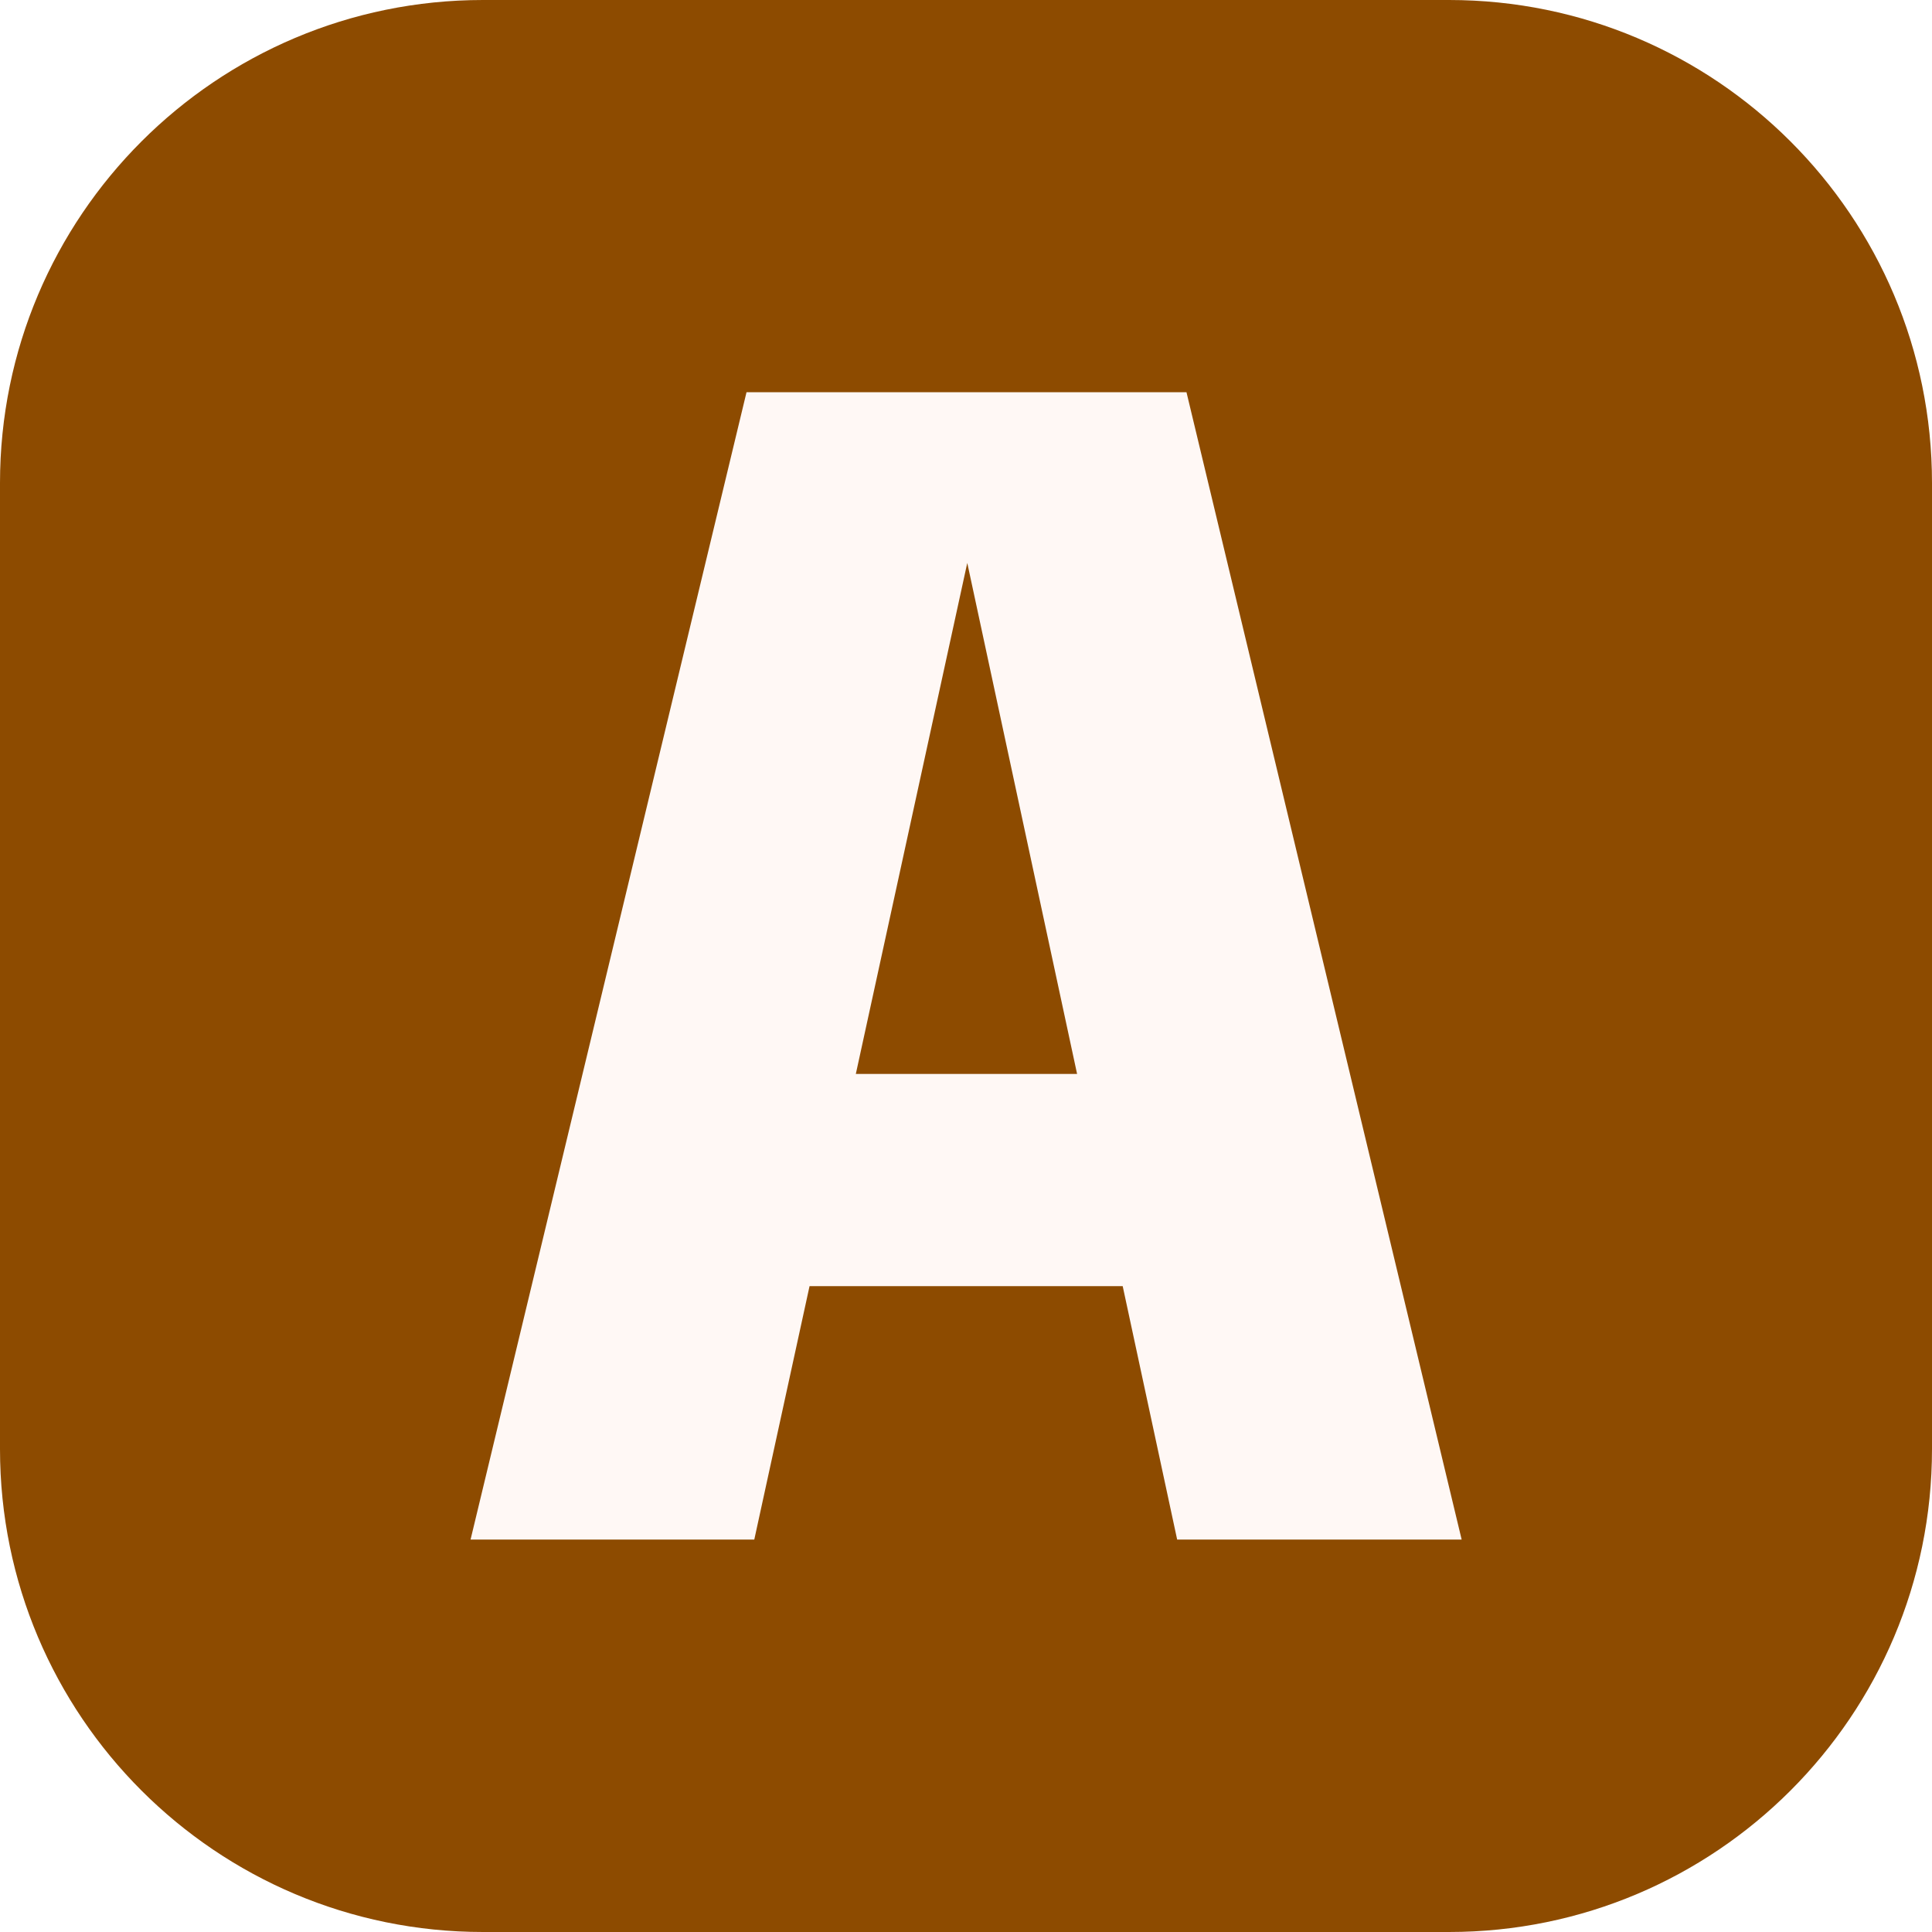
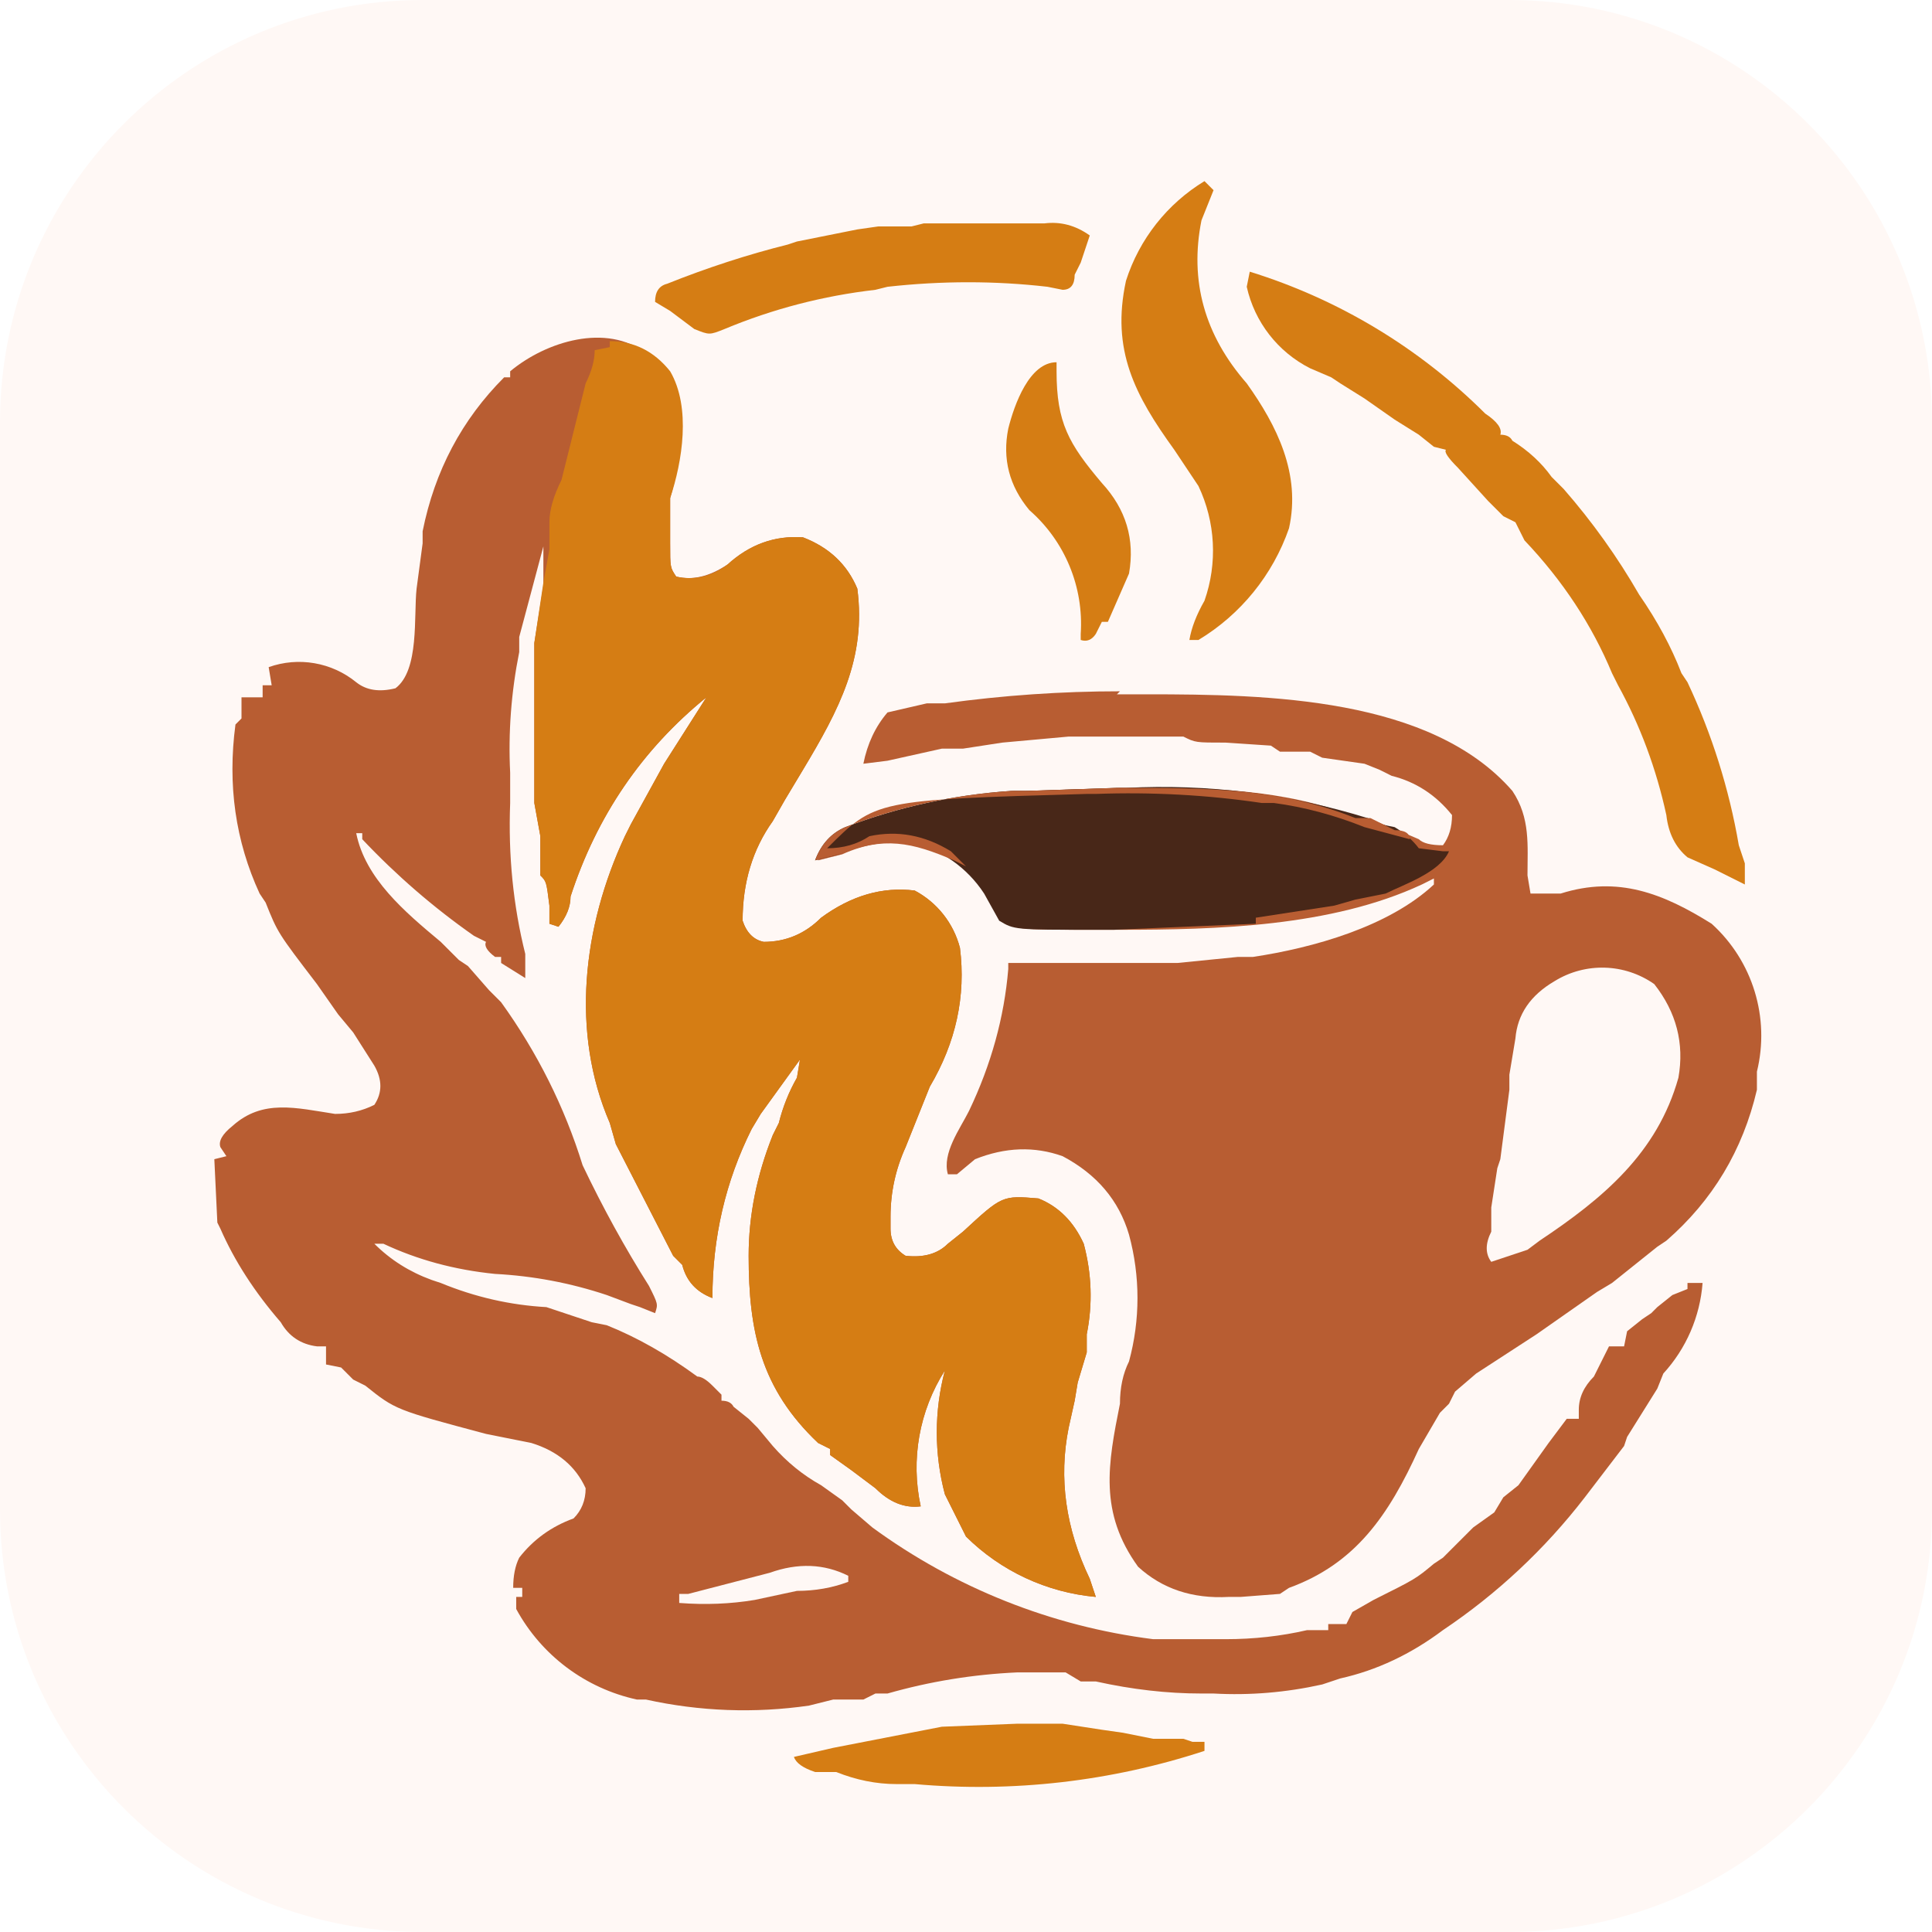
<svg xmlns="http://www.w3.org/2000/svg" viewBox="0 0 64 64">
-   <rect width="64" height="64" rx="16" fill="#8d4b00" />
-   <path transform="translate(14.352 51.000) scale(0.02575 -0.02575)" fill="#fff8f5" d="M48 0 403 1476H969L1323 0H957L686 1261H688L413 0ZM330 326V599H1044V326Z" />
+   <rect width="64" height="64" fill="#fff8f5" rx="14" />
+   <path fill="#b85d32" d="M21.5 11.7c1 .8 1 1.6 1 2.8q0 1-.3 2V18c0 .8 0 .8.2 1.1q.8.2 1.7-.4 1.1-1 2.5-.9 1.3.5 1.8 1.7c.3 2.3-.6 4-1.8 6l-.6 1-.4.7q-1 1.4-1 3.3.2.6.7.7 1.1 0 1.9-.8 1.5-1.1 3.1-.9a3 3 0 0 1 1.5 1.9q.3 2.4-1 4.6l-.6 1.5-.2.5q-.5 1.1-.5 2.3v.4q0 .6.5.9.9.1 1.4-.4l.5-.4c1.3-1.2 1.3-1.2 2.5-1.1q1 .4 1.5 1.5.4 1.5.1 3v.6l-.3 1-.1.6-.2.9q-.5 2.5.7 5l.2.6a7 7 0 0 1-4.3-2l-.5-1-.2-.4a8 8 0 0 1 0-4.1 6 6 0 0 0-.8 4.5q-.8.1-1.5-.6l-.8-.6-.7-.5V48l-.4-.2c-1.9-1.8-2.3-3.7-2.3-6.2q0-2 .8-4l.2-.4q.2-.8.6-1.5l.1-.6-1.3 1.8-.3.5Q23.6 40 23.6 43q-.8-.3-1-1.1l-.3-.3-1.9-3.7-.2-.7c-1.3-3-.9-6.5.5-9.5l.2-.4 1.1-2 1.4-2.2q-3.2 2.6-4.5 6.6 0 .5-.4 1l-.3-.1V30c-.1-.8-.1-.8-.3-1v-1.3l-.2-1.1v-5.3l.3-1.9v-1.3l-.8 3v.5q-.4 2-.3 4v1q-.1 2.6.5 5v.8l-.8-.5v-.2h-.2q-.4-.3-.3-.5l-.4-.2q-2-1.4-3.7-3.2v-.2h-.2c.3 1.5 1.6 2.6 2.8 3.6l.6.6.3.2.7.8.4.4q1.8 2.5 2.7 5.4 1 2.1 2.2 4c.3.6.3.6.2.9l-.5-.2-.3-.1-.8-.3q-1.8-.6-3.7-.7-2-.2-3.7-1h-.3q.8.8 1.9 1.2l.3.1q1.7.7 3.5.8l1.5.5.5.1q1.5.6 3 1.7.2 0 .5.3l.3.3v.2q.3 0 .4.2l.5.4.3.3.5.6q.7.8 1.6 1.3l.7.5.3.3.7.6a20 20 0 0 0 9.3 3.7h2.4q1.4 0 2.7-.3h.7v-.2h.6l.2-.4.7-.4c1.4-.7 1.4-.7 2-1.2l.3-.2 1-1 .7-.5.3-.5.5-.4 1-1.4.6-.8h.4v-.3q0-.6.5-1.1l.3-.6.2-.4h.5l.1-.5.5-.4.3-.2.2-.2.5-.4.5-.2v-.2h.5a5 5 0 0 1-1.3 3l-.2.5-1 1.6-.1.3-1.3 1.7a20 20 0 0 1-4.7 4.4q-1.6 1.2-3.4 1.6l-.6.2q-1.8.4-3.6.3h-.4q-1.7 0-3.5-.4h-.5l-.5-.3h-1.6q-2.2.1-4.3.7H29l-.4.2h-1l-.8.2a15 15 0 0 1-5.4-.2h-.3a6 6 0 0 1-4-3v-.4h.2v-.3H17q0-.6.2-1 .7-.9 1.8-1.3.4-.4.4-1-.5-1.1-1.8-1.5l-1.5-.3c-3-.8-3-.8-4-1.6l-.4-.2-.4-.4-.5-.1v-.6h-.3q-.8-.1-1.2-.8-1.3-1.5-2-3.1l-.1-.2-.1-2.1.4-.1-.2-.3q-.1-.3.4-.7c1-.9 2.1-.6 3.4-.4q.7 0 1.3-.3.4-.6 0-1.3l-.7-1.1-.5-.6-.7-1c-1.3-1.7-1.3-1.7-1.7-2.7l-.2-.3Q7.4 27 7.8 24l.2-.2v-.7h.7v-.4H9l-.1-.6a3 3 0 0 1 2.9.5q.5.4 1.3.2c.8-.6.6-2.4.7-3.3L14 18v-.4q.6-3 2.7-5.1h.2v-.2c1.2-1 3.2-1.6 4.5-.6" />
+   <path fill="#b85d32" d="M37 23h1c4 0 9.4.1 12.1 3.2.6.9.5 1.8.5 2.8l.1.6h1c1.9-.6 3.4 0 5 1a5 5 0 0 1 1.5 4.9v.6q-.7 3-3 5l-.3.2-1.5 1.2-.5.3-2 1.4-2 1.3-.7.6-.2.4-.3.3L47 48c-1 2.2-2.1 3.8-4.3 4.6l-.3.2-1.3.1h-.4q-1.8.1-3-1c-1.3-1.8-1-3.4-.6-5.4q0-.8.3-1.4a8 8 0 0 0 0-4.2q-.5-1.7-2.2-2.6-1.4-.5-2.9.1l-.6.5h-.3c-.2-.7.4-1.5.7-2.1q1.1-2.3 1.3-4.7v-.2H39l2-.2h.5c2-.3 4.5-1 6-2.4v-.2l-.4.2c-3 1.4-6.8 1.5-10 1.5h-.6c-2.8 0-2.8 0-3.3-.3l-.5-.9a4 4 0 0 0-2.4-1.7q-1.3-.1-2.4.4l-.8.2q.3-.8 1-1.1 2.8-1 5.5-1.2h.5l3-.1h.3c2.6 0 5.1 0 7.6 1h.4l.4.2.5.2.7.3q.2.2.8.2.3-.4.3-1-.8-1-2-1.3l-.4-.2-.5-.2-1.4-.2-.4-.2h-1l-.3-.2-1.5-.1c-1 0-1 0-1.4-.2h-3.8l-2.2.2-1.3.2h-.7l-1.8.4-.8.1q.2-1 .8-1.7l1.3-.3h.6q2.9-.4 5.8-.4" />
+   <path fill="#d57d14" d="M20.2 11.3q1.2 0 2 1c.7 1.2.4 3 0 4.2V18c0 .8 0 .8.2 1.1q.9.2 1.7-.4 1.1-1 2.5-.9 1.3.5 1.8 1.7c.3 2.3-.6 4-1.8 6l-.6 1-.4.7q-1 1.4-1 3.3.2.6.7.7 1.1 0 1.9-.8 1.5-1.1 3.1-.9a3 3 0 0 1 1.5 1.9q.3 2.4-1 4.6l-.6 1.5-.2.5q-.5 1.1-.5 2.3v.4q0 .6.5.9.9.1 1.4-.4l.5-.4c1.3-1.2 1.3-1.2 2.5-1.1q1 .4 1.5 1.5.4 1.5.1 3v.6l-.3 1-.1.6-.2.9q-.5 2.5.7 5l.2.6a7 7 0 0 1-4.3-2l-.5-1-.2-.4a8 8 0 0 1 0-4.1 6 6 0 0 0-.8 4.5q-.8.1-1.5-.6l-.8-.6-.7-.5V48l-.4-.2c-1.9-1.8-2.3-3.7-2.3-6.2q0-2 .8-4l.2-.4q.2-.8.6-1.5l.1-.6-1.3 1.8-.3.5Q23.6 40 23.6 43q-.8-.3-1-1.1l-.3-.3-1.9-3.7-.2-.7c-1.3-3-.9-6.5.5-9.5l.2-.4 1.1-2 1.4-2.2q-3.2 2.6-4.5 6.6 0 .5-.4 1l-.3-.1V30c-.1-.8-.1-.8-.3-1v-1.3l-.2-1.1v-5.3l.3-2 .2-1.1v-.9q0-.6.4-1.4l.2-.8.6-2.4q.3-.6.3-1.1l.5-.1z" />
+   <path fill="#482718" d="M37 26.1h.3a23 23 0 0 1 8 1l.4.2.5.1q.5.3.8.7l.8.1h.2c-.3.7-1.5 1.1-2.1 1.4l-1 .2-.7.2-2.6.4v.2l-4.7.2h-.6c-2.7 0-2.7 0-3.2-.3l-.5-.9a4 4 0 0 0-2.4-1.7q-1.3-.1-2.4.4l-.8.2q.3-.8 1-1.1a19 19 0 0 1 5.5-1.2h.5z" />
+   <path fill="#d57d14" d="M41.4 9a19 19 0 0 1 7.8 4.7q.6.4.5.7.3 0 .4.2.8.5 1.3 1.2l.4.4a22 22 0 0 1 2.5 3.5q.9 1.3 1.4 2.6l.2.3a21 21 0 0 1 1.7 5.4l.2.6v.7l-1-.5-.9-.4q-.6-.5-.7-1.4-.5-2.3-1.6-4.3l-.2-.4q-1-2.4-2.9-4.4l-.3-.6-.4-.2-.5-.5-1-1.1q-.5-.5-.4-.6l-.4-.1-.5-.4-.8-.5-1-.7-.8-.5-.3-.2-.7-.3a4 4 0 0 1-2.1-2.7z" />
+   <path fill="#fff8f5" d="M54.8 32.6q1.1 1.4.8 3.1c-.7 2.5-2.5 4-4.6 5.4l-.4.3-1.2.4q-.3-.4 0-1V40l.2-1.3.1-.3.3-2.3v-.5l.2-1.2q.1-1.2 1.3-1.9a3 3 0 0 1 3.3.1" />
+   <path fill="#d57d14" d="m39.9 6 .3.3-.4 1q-.6 3 1.5 5.4c1 1.4 1.8 3 1.4 4.8a7 7 0 0 1-3 3.7h-.3q.1-.6.5-1.3a5 5 0 0 0-.2-3.8l-.8-1.2c-1.3-1.8-2.1-3.3-1.6-5.6A6 6 0 0 1 39.9 6m-7 1.4h1.7q.8-.1 1.5.4l-.3.9-.2.4q0 .5-.4.5l-.5-.1q-2.6-.3-5.3 0l-.4.1q-2.6.3-5 1.3c-.5.2-.5.2-1 0l-.8-.6-.5-.3q0-.5.4-.6 2-.8 4-1.3l.3-.1 2-.4.7-.1h1.1l.4-.1zm.8 49.7h1.5l1.3.2.7.1 1 .2h1l.3.1h.4v.3a24 24 0 0 1-9.6 1.1h-.6q-1 0-2-.4H27q-.6-.2-.7-.5l1.3-.3 3.6-.7zM35 11.9v.4c0 1.7.4 2.4 1.5 3.7q1.2 1.3.9 3l-.7 1.6h-.2l-.2.4q-.2.3-.5.2V21a5 5 0 0 0-1.7-4.1q-1-1.2-.7-2.7c.2-.8.7-2.2 1.6-2.2" />
+   <path fill="#b85d32" d="M37 26.1h.3c2.6 0 5.1 0 7.6 1h.4l.5.2.4.2q.5 0 .5.3l-1.5-.4q-1.5-.6-3-.8h-.4q-2.7-.4-5.5-.3H36c-7 .2-7 .2-8.6 1.8q.8 0 1.4-.4 1.4-.3 2.7.5l.5.5-.4-.2c-1.4-.6-2.3-.8-3.8-.2l-.8.2q.3-.8 1-1.1a19 19 0 0 1 5.5-1.2h.5z" />
+   <path fill="#fff8f5" d="M28.1 52.1v.3q-.8.3-1.7.3L25 53q-1.2.2-2.5.1v-.3h.3l2.7-.7q1.4-.5 2.6.1" />
</svg>
